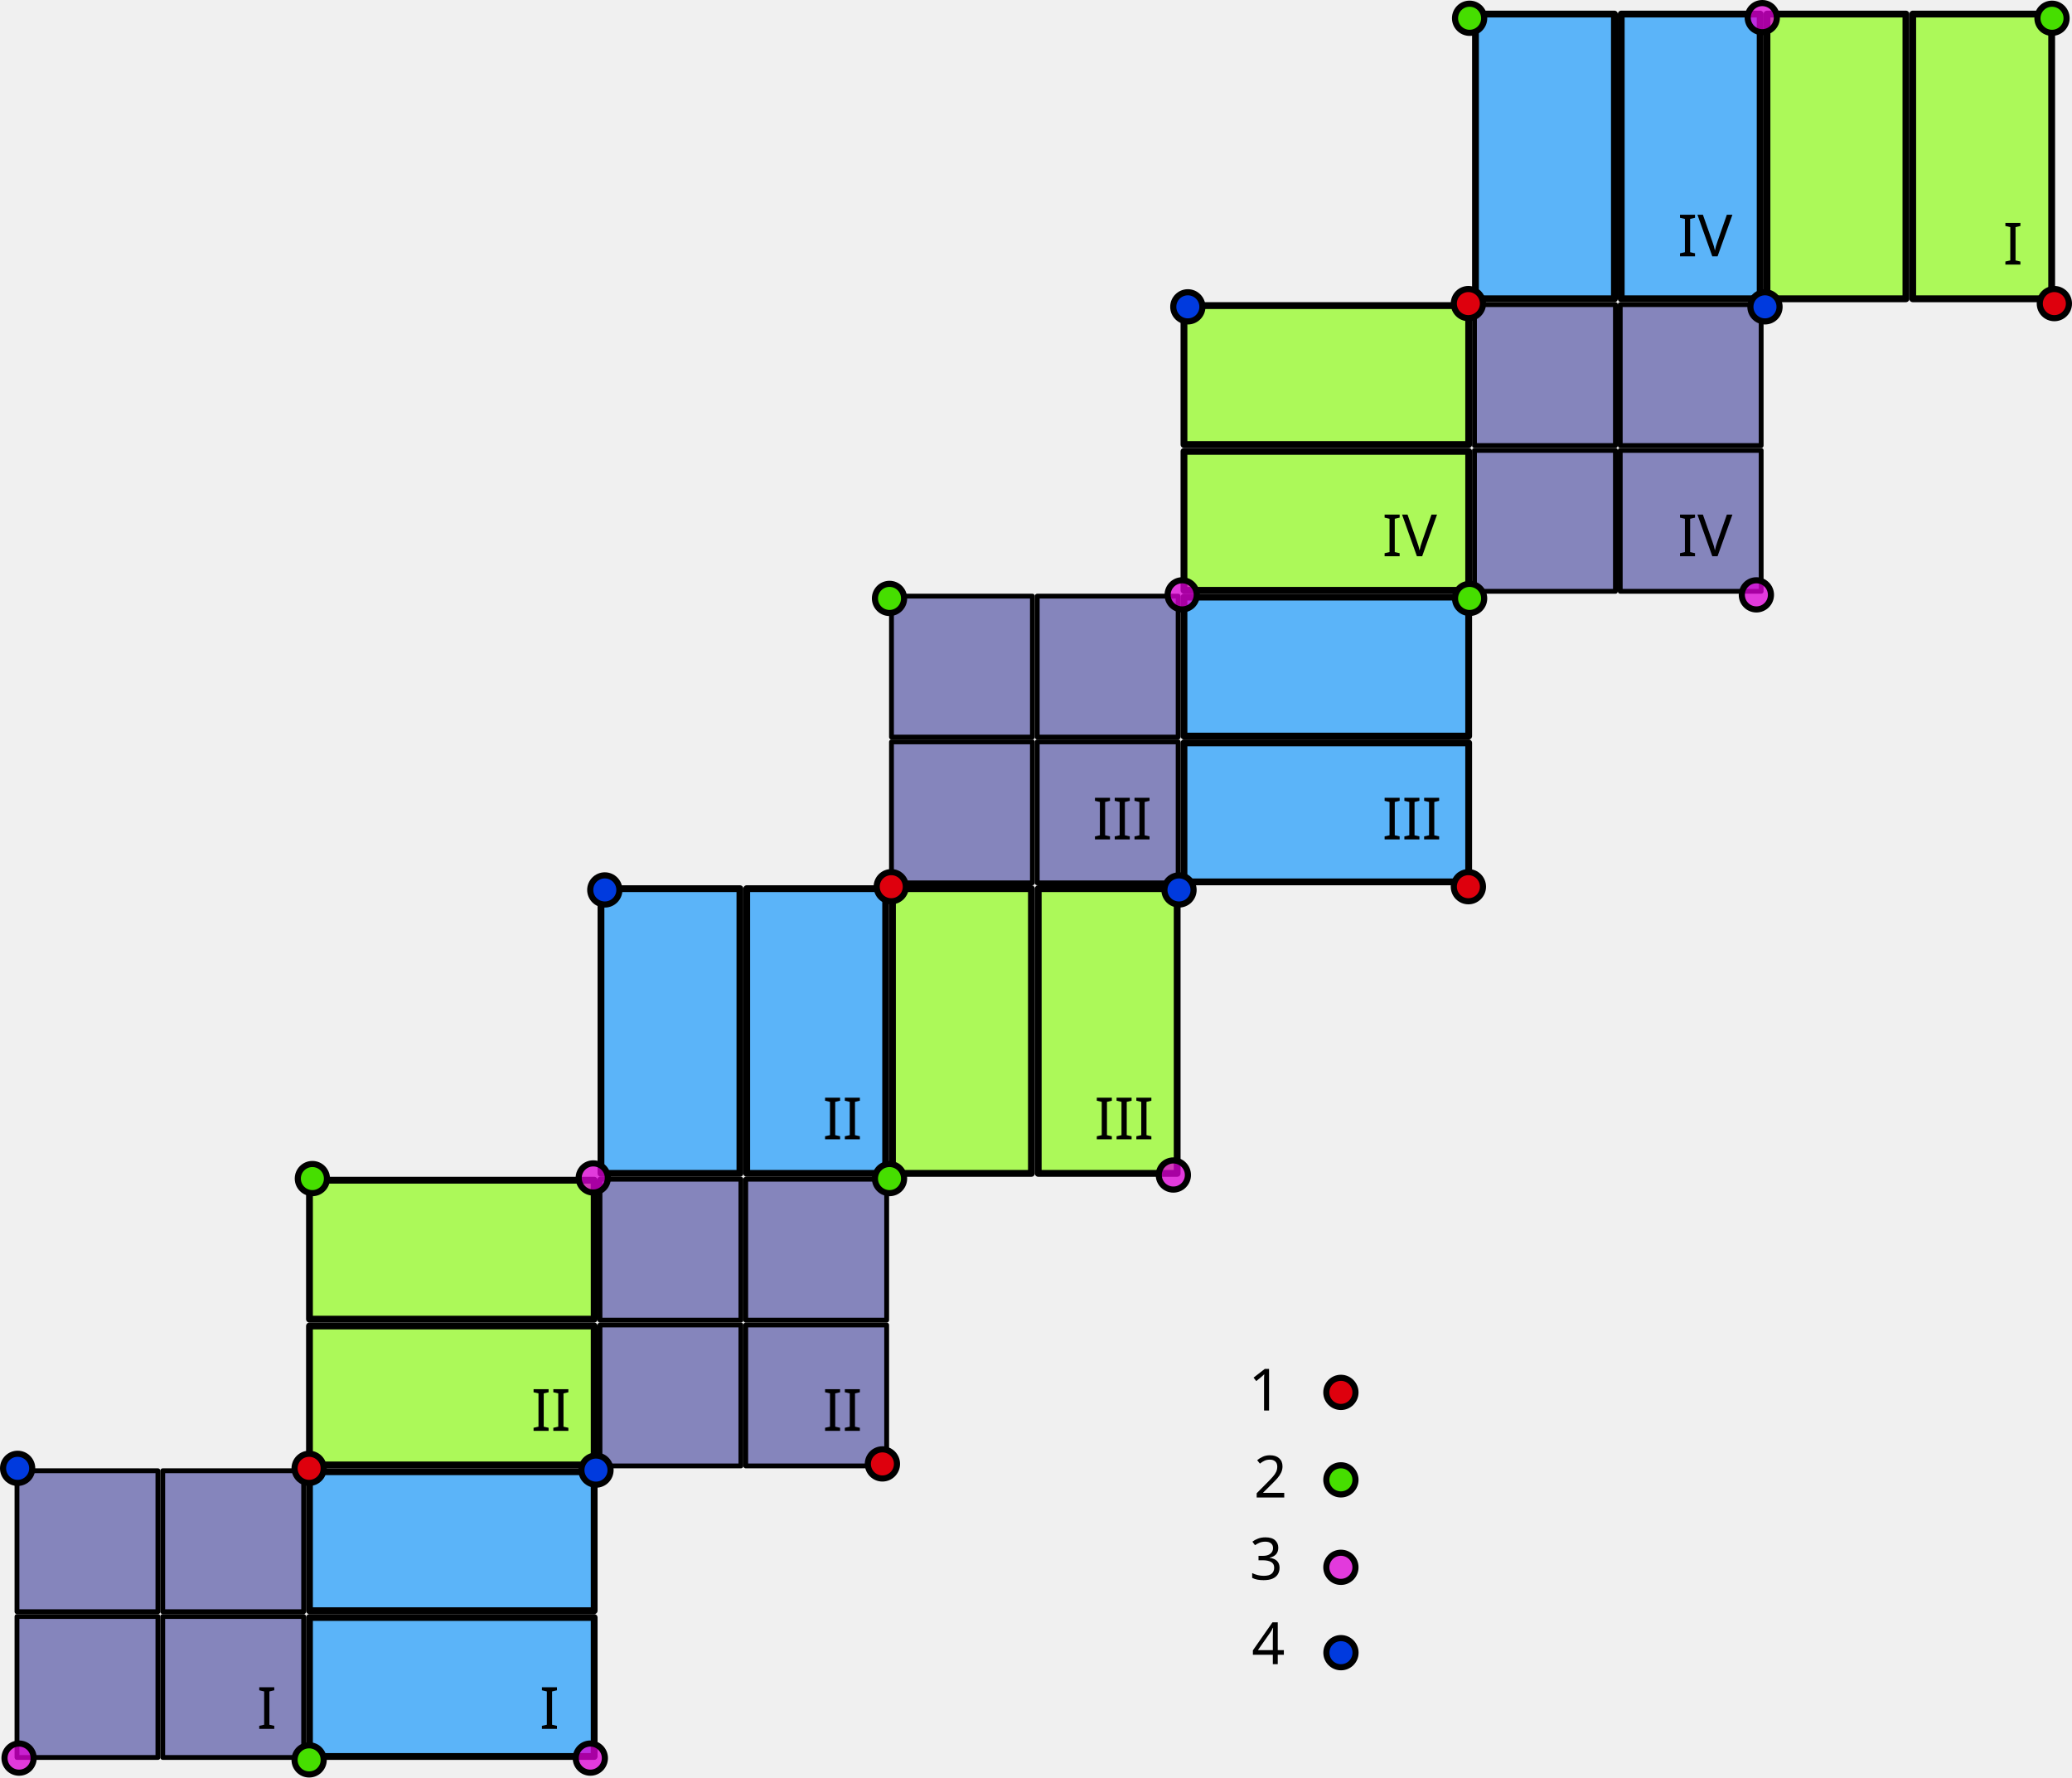
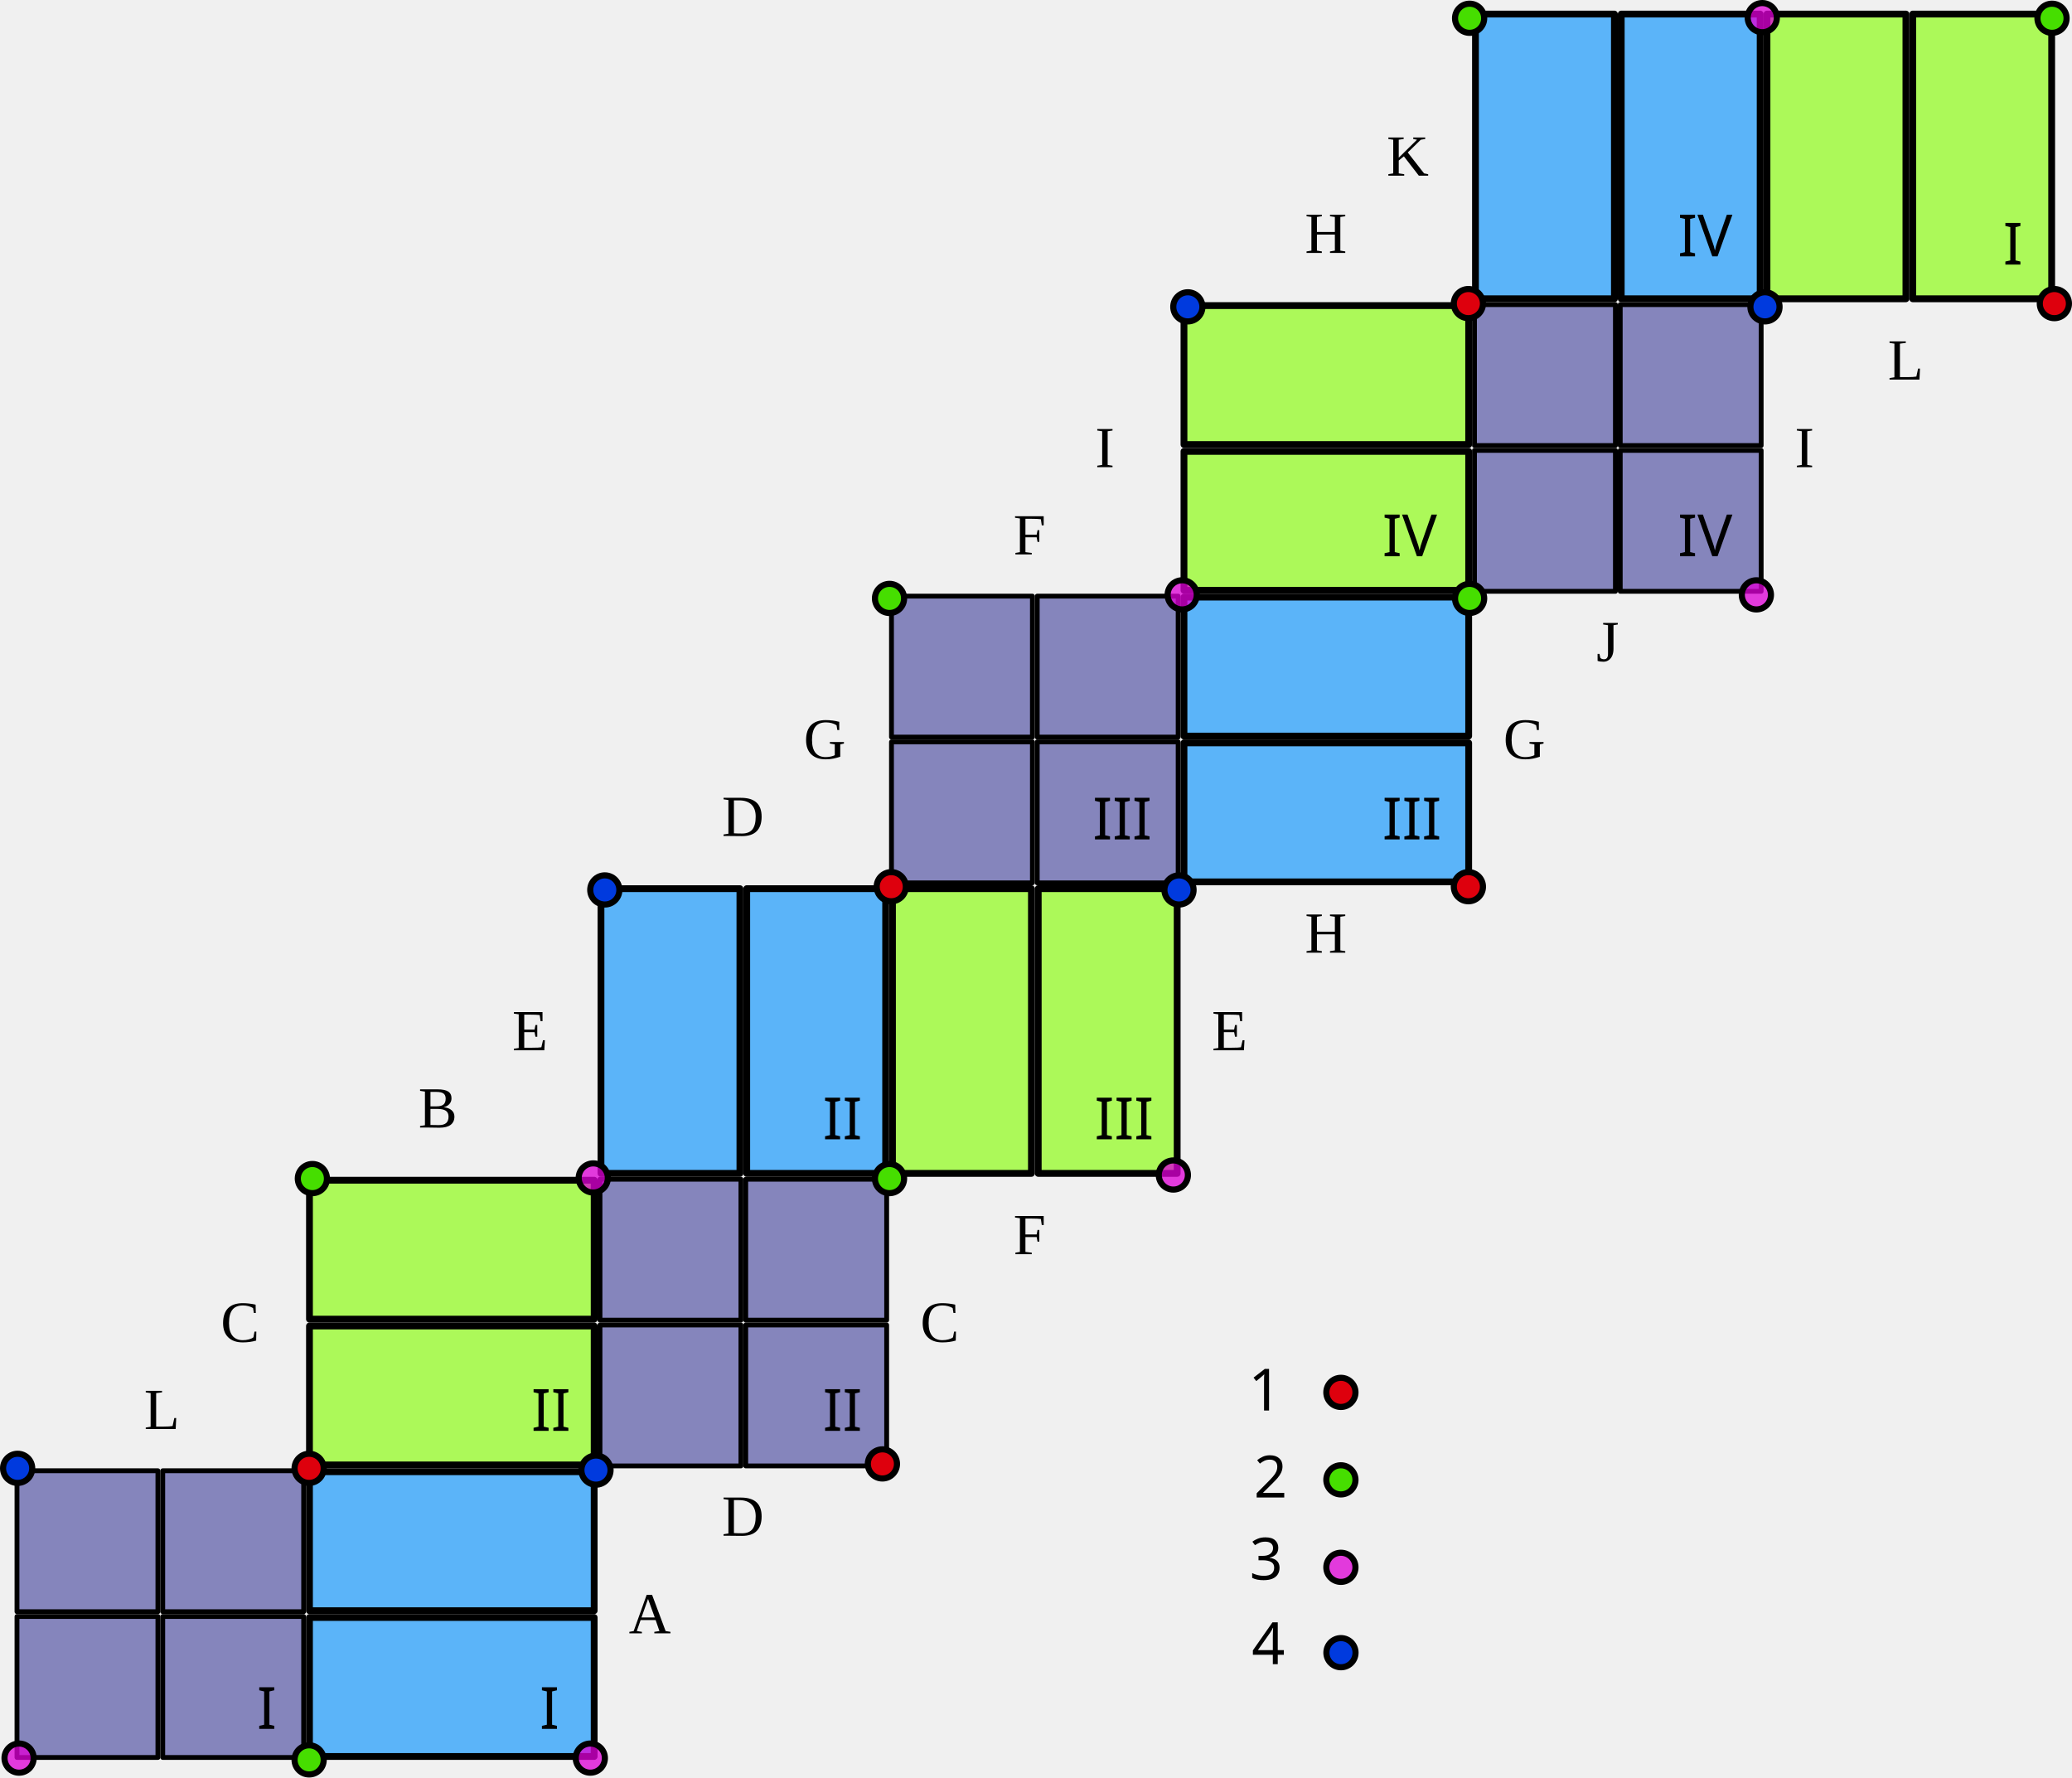
<svg xmlns="http://www.w3.org/2000/svg" width="710.807" height="609.705" id="svg8580" version="1.1">
  <defs id="defs8582">
    <marker orient="auto" refY="0" refX="0" id="EmptyTriangleOutM" style="overflow:visible">
      <path id="path5161" d="m 5.77,0 -8.65,5 0,-10 8.65,5 z" style="fill:#ffffff;fill-rule:evenodd;stroke:#000000;stroke-width:1pt" transform="matrix(0.4,0,0,0.4,-1.8,0)" />
    </marker>
    <marker orient="auto" refY="0" refX="0" id="SquareM" style="overflow:visible">
      <path id="path5071" d="M -5,-5 -5,5 5,5 5,-5 -5,-5 z" style="fill-rule:evenodd;stroke:#000000;stroke-width:1pt" transform="scale(0.4,0.4)" />
    </marker>
    <marker orient="auto" refY="0" refX="0" id="TriangleOutM" style="overflow:visible">
      <path id="path5143" d="m 5.77,0 -8.65,5 0,-10 8.65,5 z" style="fill-rule:evenodd;stroke:#000000;stroke-width:1pt" transform="scale(0.4,0.4)" />
    </marker>
    <marker orient="auto" refY="0" refX="0" id="TriangleInL" style="overflow:visible">
      <path id="path5131" d="m 5.77,0 -8.65,5 0,-10 8.65,5 z" style="fill-rule:evenodd;stroke:#000000;stroke-width:1pt" transform="scale(-0.8,-0.8)" />
    </marker>
    <marker orient="auto" refY="0" refX="0" id="DotM" style="overflow:visible">
      <path id="path5062" d="m -2.5,-1 c 0,2.76 -2.24,5 -5,5 -2.76,0 -5,-2.24 -5,-5 0,-2.76 2.24,-5 5,-5 2.76,0 5,2.24 5,5 z" style="fill-rule:evenodd;stroke:#000000;stroke-width:1pt" transform="matrix(0.4,0,0,0.4,2.96,0.4)" />
    </marker>
    <marker orient="auto" refY="0" refX="0" id="Arrow1Mend" style="overflow:visible">
      <path id="path3969" d="M 0,0 5,-5 -12.5,0 5,5 0,0 z" style="fill-rule:evenodd;stroke:#000000;stroke-width:1pt" transform="matrix(-0.4,0,0,-0.4,-4,0)" />
    </marker>
    <marker orient="auto" refY="0" refX="0" id="Arrow1Send" style="overflow:visible">
      <path id="path3975" d="M 0,0 5,-5 -12.5,0 5,5 0,0 z" style="fill-rule:evenodd;stroke:#000000;stroke-width:1pt" transform="matrix(-0.2,0,0,-0.2,-1.2,0)" />
    </marker>
    <marker orient="auto" refY="0" refX="0" id="Arrow1Lend" style="overflow:visible">
      <path id="path6549" d="M 0,0 5,-5 -12.5,0 5,5 0,0 z" style="fill-rule:evenodd;stroke:#000000;stroke-width:1pt" transform="matrix(-0.8,0,0,-0.8,-10,0)" />
    </marker>
    <marker orient="auto" refY="0" refX="0" id="marker8451" style="overflow:visible">
      <path id="path8453" d="M 0,0 5,-5 -12.5,0 5,5 0,0 z" style="fill-rule:evenodd;stroke:#000000;stroke-width:1pt" transform="matrix(-0.8,0,0,-0.8,-10,0)" />
    </marker>
    <marker orient="auto" refY="0" refX="0" id="marker8455" style="overflow:visible">
      <path id="path8457" d="M 0,0 5,-5 -12.5,0 5,5 0,0 z" style="fill-rule:evenodd;stroke:#000000;stroke-width:1pt" transform="matrix(-0.8,0,0,-0.8,-10,0)" />
    </marker>
    <marker orient="auto" refY="0" refX="0" id="marker8459" style="overflow:visible">
      <path id="path8461" d="M 0,0 5,-5 -12.5,0 5,5 0,0 z" style="fill-rule:evenodd;stroke:#000000;stroke-width:1pt" transform="matrix(-0.8,0,0,-0.8,-10,0)" />
    </marker>
  </defs>
  <g id="layer1" transform="translate(-51.03216,-346.2469)">
    <rect style="fill:#3b3b99;fill-opacity:0.592;stroke:#000000;stroke-width:1.654;stroke-linecap:square;stroke-linejoin:round;stroke-miterlimit:4;stroke-opacity:1;stroke-dasharray:none;stroke-dashoffset:0" id="rect3334" width="48.346" height="48.346" x="56.859" y="850.728" />
    <rect y="900.728" x="56.859" height="48.346" width="48.346" id="rect4170" style="fill:#3b3b99;fill-opacity:0.592;stroke:#000000;stroke-width:1.654;stroke-linecap:square;stroke-linejoin:round;stroke-miterlimit:4;stroke-opacity:1;stroke-dasharray:none;stroke-dashoffset:0" />
    <rect style="fill:#3b3b99;fill-opacity:0.592;stroke:#000000;stroke-width:1.654;stroke-linecap:square;stroke-linejoin:round;stroke-miterlimit:4;stroke-opacity:1;stroke-dasharray:none;stroke-dashoffset:0" id="rect4172" width="48.346" height="48.346" x="106.859" y="900.728" />
    <rect y="850.728" x="106.859" height="48.346" width="48.346" id="rect4174" style="fill:#3b3b99;fill-opacity:0.592;stroke:#000000;stroke-width:1.654;stroke-linecap:square;stroke-linejoin:round;stroke-miterlimit:4;stroke-opacity:1;stroke-dasharray:none;stroke-dashoffset:0" />
    <g id="g4180" transform="translate(-215,740)">
      <rect y="161.069" x="372.199" height="47.666" width="97.666" id="rect4176" style="fill:#0090ff;fill-opacity:0.62;stroke:#000000;stroke-width:2.334;stroke-linecap:square;stroke-linejoin:round;stroke-miterlimit:4;stroke-opacity:1;stroke-dasharray:none;stroke-dashoffset:0" />
    </g>
    <g id="g4183" transform="translate(-215,690)">
      <rect style="fill:#0090ff;fill-opacity:0.62;stroke:#000000;stroke-width:2.334;stroke-linecap:square;stroke-linejoin:round;stroke-miterlimit:4;stroke-opacity:1;stroke-dasharray:none;stroke-dashoffset:0" id="rect4185" width="97.666" height="47.666" x="372.199" y="161.069" />
    </g>
    <g transform="translate(-215,640)" id="g4187" style="fill:#85ff00;fill-opacity:0.627">
      <rect y="161.069" x="372.199" height="47.666" width="97.666" id="rect4189" style="fill:#85ff00;fill-opacity:0.627;stroke:#000000;stroke-width:2.334;stroke-linecap:square;stroke-linejoin:round;stroke-miterlimit:4;stroke-opacity:1;stroke-dasharray:none;stroke-dashoffset:0" />
    </g>
    <g id="g4191" transform="translate(-215,590)" style="fill:#85ff00;fill-opacity:0.627">
      <rect style="fill:#85ff00;fill-opacity:0.627;stroke:#000000;stroke-width:2.334;stroke-linecap:square;stroke-linejoin:round;stroke-miterlimit:4;stroke-opacity:1;stroke-dasharray:none;stroke-dashoffset:0" id="rect4193" width="97.666" height="47.666" x="372.199" y="161.069" />
    </g>
    <rect y="750.728" x="256.859" height="48.346" width="48.346" id="rect4195" style="fill:#3b3b99;fill-opacity:0.592;stroke:#000000;stroke-width:1.654;stroke-linecap:square;stroke-linejoin:round;stroke-miterlimit:4;stroke-opacity:1;stroke-dasharray:none;stroke-dashoffset:0" />
    <rect style="fill:#3b3b99;fill-opacity:0.592;stroke:#000000;stroke-width:1.654;stroke-linecap:square;stroke-linejoin:round;stroke-miterlimit:4;stroke-opacity:1;stroke-dasharray:none;stroke-dashoffset:0" id="rect4197" width="48.346" height="48.346" x="256.859" y="800.728" />
    <rect y="800.728" x="306.859" height="48.346" width="48.346" id="rect4199" style="fill:#3b3b99;fill-opacity:0.592;stroke:#000000;stroke-width:1.654;stroke-linecap:square;stroke-linejoin:round;stroke-miterlimit:4;stroke-opacity:1;stroke-dasharray:none;stroke-dashoffset:0" />
    <rect style="fill:#3b3b99;fill-opacity:0.592;stroke:#000000;stroke-width:1.654;stroke-linecap:square;stroke-linejoin:round;stroke-miterlimit:4;stroke-opacity:1;stroke-dasharray:none;stroke-dashoffset:0" id="rect4201" width="48.346" height="48.346" x="306.859" y="750.728" />
    <g id="g4203" transform="matrix(0,1,-1,0,515.9337,278.8694)">
      <rect style="fill:#0090ff;fill-opacity:0.62;stroke:#000000;stroke-width:2.334;stroke-linecap:square;stroke-linejoin:round;stroke-miterlimit:4;stroke-opacity:1;stroke-dasharray:none;stroke-dashoffset:0" id="rect4205" width="97.666" height="47.666" x="372.199" y="161.069" />
    </g>
    <g transform="matrix(0,1,-1,0,465.9337,278.8694)" id="g4207">
      <rect y="161.069" x="372.199" height="47.666" width="97.666" id="rect4209" style="fill:#0090ff;fill-opacity:0.62;stroke:#000000;stroke-width:2.334;stroke-linecap:square;stroke-linejoin:round;stroke-miterlimit:4;stroke-opacity:1;stroke-dasharray:none;stroke-dashoffset:0" />
    </g>
    <g style="fill:#85ff00;fill-opacity:0.627" id="g4211" transform="matrix(0,-1,1,0,246.1306,1120.934)">
      <rect style="fill:#85ff00;fill-opacity:0.627;stroke:#000000;stroke-width:2.334;stroke-linecap:square;stroke-linejoin:round;stroke-miterlimit:4;stroke-opacity:1;stroke-dasharray:none;stroke-dashoffset:0" id="rect4213" width="97.666" height="47.666" x="372.199" y="161.069" />
    </g>
    <g style="fill:#85ff00;fill-opacity:0.627" transform="matrix(0,-1,1,0,196.1306,1120.934)" id="g4215">
      <rect y="161.069" x="372.199" height="47.666" width="97.666" id="rect4217" style="fill:#85ff00;fill-opacity:0.627;stroke:#000000;stroke-width:2.334;stroke-linecap:square;stroke-linejoin:round;stroke-miterlimit:4;stroke-opacity:1;stroke-dasharray:none;stroke-dashoffset:0" />
    </g>
    <rect style="fill:#3b3b99;fill-opacity:0.592;stroke:#000000;stroke-width:1.654;stroke-linecap:square;stroke-linejoin:round;stroke-miterlimit:4;stroke-opacity:1;stroke-dasharray:none;stroke-dashoffset:0" id="rect4229" width="48.346" height="48.346" x="356.859" y="550.728" />
    <rect y="600.728" x="356.859" height="48.346" width="48.346" id="rect4231" style="fill:#3b3b99;fill-opacity:0.592;stroke:#000000;stroke-width:1.654;stroke-linecap:square;stroke-linejoin:round;stroke-miterlimit:4;stroke-opacity:1;stroke-dasharray:none;stroke-dashoffset:0" />
    <rect style="fill:#3b3b99;fill-opacity:0.592;stroke:#000000;stroke-width:1.654;stroke-linecap:square;stroke-linejoin:round;stroke-miterlimit:4;stroke-opacity:1;stroke-dasharray:none;stroke-dashoffset:0" id="rect4233" width="48.346" height="48.346" x="406.859" y="600.728" />
    <rect y="550.728" x="406.859" height="48.346" width="48.346" id="rect4235" style="fill:#3b3b99;fill-opacity:0.592;stroke:#000000;stroke-width:1.654;stroke-linecap:square;stroke-linejoin:round;stroke-miterlimit:4;stroke-opacity:1;stroke-dasharray:none;stroke-dashoffset:0" />
    <g id="g4237" transform="translate(85.00001,440)">
      <rect style="fill:#0090ff;fill-opacity:0.62;stroke:#000000;stroke-width:2.334;stroke-linecap:square;stroke-linejoin:round;stroke-miterlimit:4;stroke-opacity:1;stroke-dasharray:none;stroke-dashoffset:0" id="rect4239" width="97.666" height="47.666" x="372.199" y="161.069" />
    </g>
    <g transform="translate(85.00002,390)" id="g4241">
      <rect y="161.069" x="372.199" height="47.666" width="97.666" id="rect4243" style="fill:#0090ff;fill-opacity:0.62;stroke:#000000;stroke-width:2.334;stroke-linecap:square;stroke-linejoin:round;stroke-miterlimit:4;stroke-opacity:1;stroke-dasharray:none;stroke-dashoffset:0" />
    </g>
    <g style="fill:#85ff00;fill-opacity:0.627" id="g4245" transform="translate(85.00001,340)">
      <rect style="fill:#85ff00;fill-opacity:0.627;stroke:#000000;stroke-width:2.334;stroke-linecap:square;stroke-linejoin:round;stroke-miterlimit:4;stroke-opacity:1;stroke-dasharray:none;stroke-dashoffset:0" id="rect4247" width="97.666" height="47.666" x="372.199" y="161.069" />
    </g>
    <g style="fill:#85ff00;fill-opacity:0.627" transform="translate(84.99999,290)" id="g4249">
      <rect y="161.069" x="372.199" height="47.666" width="97.666" id="rect4251" style="fill:#85ff00;fill-opacity:0.627;stroke:#000000;stroke-width:2.334;stroke-linecap:square;stroke-linejoin:round;stroke-miterlimit:4;stroke-opacity:1;stroke-dasharray:none;stroke-dashoffset:0" />
    </g>
    <rect y="450.728" x="556.859" height="48.346" width="48.346" id="rect4253" style="fill:#3b3b99;fill-opacity:0.592;stroke:#000000;stroke-width:1.654;stroke-linecap:square;stroke-linejoin:round;stroke-miterlimit:4;stroke-opacity:1;stroke-dasharray:none;stroke-dashoffset:0" />
    <rect style="fill:#3b3b99;fill-opacity:0.592;stroke:#000000;stroke-width:1.654;stroke-linecap:square;stroke-linejoin:round;stroke-miterlimit:4;stroke-opacity:1;stroke-dasharray:none;stroke-dashoffset:0" id="rect4255" width="48.346" height="48.346" x="556.859" y="500.728" />
    <rect y="500.728" x="606.859" height="48.346" width="48.346" id="rect4257" style="fill:#3b3b99;fill-opacity:0.592;stroke:#000000;stroke-width:1.654;stroke-linecap:square;stroke-linejoin:round;stroke-miterlimit:4;stroke-opacity:1;stroke-dasharray:none;stroke-dashoffset:0" />
    <rect style="fill:#3b3b99;fill-opacity:0.592;stroke:#000000;stroke-width:1.654;stroke-linecap:square;stroke-linejoin:round;stroke-miterlimit:4;stroke-opacity:1;stroke-dasharray:none;stroke-dashoffset:0" id="rect4259" width="48.346" height="48.346" x="606.859" y="450.728" />
    <g transform="matrix(0,1,-1,0,815.9337,-21.1306)" id="g4261">
      <rect y="161.069" x="372.199" height="47.666" width="97.666" id="rect4263" style="fill:#0090ff;fill-opacity:0.62;stroke:#000000;stroke-width:2.334;stroke-linecap:square;stroke-linejoin:round;stroke-miterlimit:4;stroke-opacity:1;stroke-dasharray:none;stroke-dashoffset:0" />
    </g>
    <g id="g4265" transform="matrix(0,1,-1,0,765.9338,-21.13062)">
      <rect style="fill:#0090ff;fill-opacity:0.62;stroke:#000000;stroke-width:2.334;stroke-linecap:square;stroke-linejoin:round;stroke-miterlimit:4;stroke-opacity:1;stroke-dasharray:none;stroke-dashoffset:0" id="rect4267" width="97.666" height="47.666" x="372.199" y="161.069" />
    </g>
    <g transform="matrix(0,-1,1,0,546.1306,820.9337)" id="g4269" style="fill:#85ff00;fill-opacity:0.627">
      <rect y="161.069" x="372.199" height="47.666" width="97.666" id="rect4271" style="fill:#85ff00;fill-opacity:0.627;stroke:#000000;stroke-width:2.334;stroke-linecap:square;stroke-linejoin:round;stroke-miterlimit:4;stroke-opacity:1;stroke-dasharray:none;stroke-dashoffset:0" />
    </g>
    <g id="g4273" transform="matrix(0,-1,1,0,496.1306,820.9337)" style="fill:#85ff00;fill-opacity:0.627">
      <rect style="fill:#85ff00;fill-opacity:0.627;stroke:#000000;stroke-width:2.334;stroke-linecap:square;stroke-linejoin:round;stroke-miterlimit:4;stroke-opacity:1;stroke-dasharray:none;stroke-dashoffset:0" id="rect4275" width="97.666" height="47.666" x="372.199" y="161.069" />
    </g>
    <text xml:space="preserve" style="font-size:20px;font-style:normal;font-weight:normal;line-height:125%;letter-spacing:0px;word-spacing:0px;fill:#000000;fill-opacity:1;stroke:none;font-family:Sans" x="139.168" y="939.272" id="text4582">
      <tspan id="tspan4584" x="139.168" y="939.272">I</tspan>
    </text>
    <text xml:space="preserve" style="font-size:20px;font-style:normal;font-weight:normal;line-height:125%;letter-spacing:0px;word-spacing:0px;fill:#000000;fill-opacity:1;stroke:none;font-family:Sans" x="333.278" y="737.04" id="text4586">
      <tspan id="tspan4588" x="333.278" y="737.04">II</tspan>
    </text>
    <text id="text4598" y="939.272" x="236.143" style="font-size:20px;font-style:normal;font-weight:normal;line-height:125%;letter-spacing:0px;word-spacing:0px;fill:#000000;fill-opacity:1;stroke:none;font-family:Sans" xml:space="preserve">
      <tspan y="939.272" x="236.143" id="tspan4600">I</tspan>
    </text>
    <text xml:space="preserve" style="font-size:20px;font-style:normal;font-weight:normal;line-height:125%;letter-spacing:0px;word-spacing:0px;fill:#000000;fill-opacity:1;stroke:none;font-family:Sans" x="738.188" y="436.996" id="text4602">
      <tspan id="tspan4604" x="738.188" y="436.996">I</tspan>
    </text>
    <text id="text4606" y="837.04" x="233.278" style="font-size:20px;font-style:normal;font-weight:normal;line-height:125%;letter-spacing:0px;word-spacing:0px;fill:#000000;fill-opacity:1;stroke:none;font-family:Sans" xml:space="preserve">
      <tspan y="837.04" x="233.278" id="tspan4608">II</tspan>
    </text>
    <text xml:space="preserve" style="font-size:20px;font-style:normal;font-weight:normal;line-height:125%;letter-spacing:0px;word-spacing:0px;fill:#000000;fill-opacity:1;stroke:none;font-family:Sans" x="333.278" y="837.04" id="text4610">
      <tspan id="tspan4612" x="333.278" y="837.04">II</tspan>
    </text>
    <text id="text4614" y="737.04" x="426.501" style="font-size:20px;font-style:normal;font-weight:normal;line-height:125%;letter-spacing:0px;word-spacing:0px;fill:#000000;fill-opacity:1;stroke:none;font-family:Sans" xml:space="preserve">
      <tspan y="737.04" x="426.501" id="tspan4616">III</tspan>
    </text>
    <text xml:space="preserve" style="font-size:20px;font-style:normal;font-weight:normal;line-height:125%;letter-spacing:0px;word-spacing:0px;fill:#000000;fill-opacity:1;stroke:none;font-family:Sans" x="425.866" y="634.179" id="text4618">
      <tspan id="tspan4620" x="425.866" y="634.179">III</tspan>
    </text>
    <text id="text4622" y="634.179" x="525.231" style="font-size:20px;font-style:normal;font-weight:normal;line-height:125%;letter-spacing:0px;word-spacing:0px;fill:#000000;fill-opacity:1;stroke:none;font-family:Sans" xml:space="preserve">
      <tspan y="634.179" x="525.231" id="tspan4624">III</tspan>
    </text>
    <text id="text4626" y="537.04" x="525.231" style="font-size:20px;font-style:normal;font-weight:normal;line-height:125%;letter-spacing:0px;word-spacing:0px;fill:#000000;fill-opacity:1;stroke:none;font-family:Sans" xml:space="preserve">
      <tspan y="537.04" x="525.231" id="tspan4628">IV</tspan>
    </text>
    <text xml:space="preserve" style="font-size:20px;font-style:normal;font-weight:normal;line-height:125%;letter-spacing:0px;word-spacing:0px;fill:#000000;fill-opacity:1;stroke:none;font-family:Sans" x="626.564" y="537.04" id="text4630">
      <tspan id="tspan4632" x="626.564" y="537.04">IV</tspan>
    </text>
    <text id="text4634" y="434.179" x="626.564" style="font-size:20px;font-style:normal;font-weight:normal;line-height:125%;letter-spacing:0px;word-spacing:0px;fill:#000000;fill-opacity:1;stroke:none;font-family:Sans" xml:space="preserve">
      <tspan y="434.179" x="626.564" id="tspan4636">IV</tspan>
    </text>
    <text xml:space="preserve" style="font-size:20px;font-style:normal;font-weight:normal;line-height:125%;letter-spacing:0px;word-spacing:0px;fill:#000000;fill-opacity:1;stroke:none;font-family:Sans" x="1438.457" y="-56.915" id="text4752" transform="translate(121.8329,302.6539)">
      <tspan id="tspan4754" x="1438.457" y="-56.915" />
    </text>
    <path style="fill:#46de00;fill-opacity:1;stroke:#000000;stroke-width:2.101;stroke-linecap:square;stroke-linejoin:round;stroke-miterlimit:4;stroke-opacity:1;stroke-dasharray:none;stroke-dashoffset:0" id="path6156" d="m -20.801,52.248 c 0,2.761 -2.239,5 -5,5 -2.761,0 -5,-2.239 -5,-5 0,-2.761 2.239,-5 5,-5 2.761,0 5,2.239 5,5 z" transform="matrix(-0.9999999,0,0,-0.9999999,485.2314,906.0987)" />
    <text xml:space="preserve" style="font-size:20px;font-style:normal;font-weight:normal;line-height:125%;letter-spacing:0px;word-spacing:0px;fill:#000000;fill-opacity:1;stroke:none;font-family:Sans" x="479.294" y="830.071" id="text6160">
      <tspan id="tspan6162" x="479.294" y="830.071">1</tspan>
    </text>
    <text xml:space="preserve" style="font-size:20px;font-style:normal;font-weight:normal;line-height:125%;letter-spacing:0px;word-spacing:0px;fill:#000000;fill-opacity:1;stroke:none;font-family:Sans" x="481.188" y="859.902" id="text6164">
      <tspan id="tspan6166" x="481.188" y="859.902">2</tspan>
    </text>
    <text xml:space="preserve" style="font-size:20px;font-style:normal;font-weight:normal;line-height:125%;letter-spacing:0px;word-spacing:0px;fill:#000000;fill-opacity:1;stroke:none;font-family:Sans" x="479.69" y="888.055" id="text6168">
      <tspan id="tspan6170" x="479.69" y="888.055">3</tspan>
    </text>
    <text xml:space="preserve" style="font-size:20px;font-style:normal;font-weight:normal;line-height:125%;letter-spacing:0px;word-spacing:0px;fill:#000000;fill-opacity:1;stroke:none;font-family:Sans" x="480.417" y="917.079" id="text6172">
      <tspan id="tspan6174" x="480.417" y="917.079">4</tspan>
    </text>
    <path style="fill:#de000d;fill-opacity:1;stroke:#000000;stroke-width:2.101;stroke-linecap:square;stroke-linejoin:round;stroke-miterlimit:4;stroke-opacity:1;stroke-dasharray:none;stroke-dashoffset:0" id="path6370" d="m -20.801,52.248 c 0,2.761 -2.239,5 -5,5 -2.761,0 -5,-2.239 -5,-5 0,-2.761 2.239,-5 5,-5 2.761,0 5,2.239 5,5 z" transform="matrix(-0.9999999,0,0,-0.9999999,131.2819,902.1492)" />
    <path style="fill:#de000d;fill-opacity:1;stroke:#000000;stroke-width:2.101;stroke-linecap:square;stroke-linejoin:round;stroke-miterlimit:4;stroke-opacity:1;stroke-dasharray:none;stroke-dashoffset:0" id="path6372" d="m -20.801,52.248 c 0,2.761 -2.239,5 -5,5 -2.761,0 -5,-2.239 -5,-5 0,-2.761 2.239,-5 5,-5 2.761,0 5,2.239 5,5 z" transform="matrix(-0.9999999,0,0,-0.9999999,327.9468,900.6314)" />
    <path style="fill:#de000d;fill-opacity:1;stroke:#000000;stroke-width:2.101;stroke-linecap:square;stroke-linejoin:round;stroke-miterlimit:4;stroke-opacity:1;stroke-dasharray:none;stroke-dashoffset:0" id="path6374" d="m -20.801,52.248 c 0,2.761 -2.239,5 -5,5 -2.761,0 -5,-2.239 -5,-5 0,-2.761 2.239,-5 5,-5 2.761,0 5,2.239 5,5 z" transform="matrix(-0.9999999,0,0,-0.9999999,330.9773,702.6415)" />
    <path transform="matrix(-0.9999999,0,0,-0.9999999,528.9672,702.6415)" d="m -20.801,52.248 c 0,2.761 -2.239,5 -5,5 -2.761,0 -5,-2.239 -5,-5 0,-2.761 2.239,-5 5,-5 2.761,0 5,2.239 5,5 z" id="path6376" style="fill:#de000d;fill-opacity:1;stroke:#000000;stroke-width:2.101;stroke-linecap:square;stroke-linejoin:round;stroke-miterlimit:4;stroke-opacity:1;stroke-dasharray:none;stroke-dashoffset:0" />
    <path style="fill:#de000d;fill-opacity:1;stroke:#000000;stroke-width:2.101;stroke-linecap:square;stroke-linejoin:round;stroke-miterlimit:4;stroke-opacity:1;stroke-dasharray:none;stroke-dashoffset:0" id="path6378" d="m -20.801,52.248 c 0,2.761 -2.239,5 -5,5 -2.761,0 -5,-2.239 -5,-5 0,-2.761 2.239,-5 5,-5 2.761,0 5,2.239 5,5 z" transform="matrix(-0.9999999,0,0,-0.9999999,528.9672,502.6313)" />
    <path transform="matrix(-0.9999999,0,0,-0.9999999,729.9876,502.6313)" d="m -20.801,52.248 c 0,2.761 -2.239,5 -5,5 -2.761,0 -5,-2.239 -5,-5 0,-2.761 2.239,-5 5,-5 2.761,0 5,2.239 5,5 z" id="path6380" style="fill:#de000d;fill-opacity:1;stroke:#000000;stroke-width:2.101;stroke-linecap:square;stroke-linejoin:round;stroke-miterlimit:4;stroke-opacity:1;stroke-dasharray:none;stroke-dashoffset:0" />
    <path transform="matrix(-0.9999999,0,0,-0.9999999,227.7438,1001.545)" d="m -20.801,52.248 c 0,2.761 -2.239,5 -5,5 -2.761,0 -5,-2.239 -5,-5 0,-2.761 2.239,-5 5,-5 2.761,0 5,2.239 5,5 z" id="path6384" style="fill:#de00d6;fill-opacity:0.757;stroke:#000000;stroke-width:2.101;stroke-linecap:square;stroke-linejoin:round;stroke-miterlimit:4;stroke-opacity:1;stroke-dasharray:none;stroke-dashoffset:0" />
    <path style="fill:#de00d6;fill-opacity:0.757;stroke:#000000;stroke-width:2.101;stroke-linecap:square;stroke-linejoin:round;stroke-miterlimit:4;stroke-opacity:1;stroke-dasharray:none;stroke-dashoffset:0" id="path6386" d="m -20.801,52.248 c 0,2.761 -2.239,5 -5,5 -2.761,0 -5,-2.239 -5,-5 0,-2.761 2.239,-5 5,-5 2.761,0 5,2.239 5,5 z" transform="matrix(-0.9999999,0,0,-0.9999999,228.754,802.5452)" />
    <path transform="matrix(-0.9999999,0,0,-0.9999999,427.754,801.535)" d="m -20.801,52.248 c 0,2.761 -2.239,5 -5,5 -2.761,0 -5,-2.239 -5,-5 0,-2.761 2.239,-5 5,-5 2.761,0 5,2.239 5,5 z" id="path6388" style="fill:#de00d6;fill-opacity:0.757;stroke:#000000;stroke-width:2.101;stroke-linecap:square;stroke-linejoin:round;stroke-miterlimit:4;stroke-opacity:1;stroke-dasharray:none;stroke-dashoffset:0" />
    <path style="fill:#de00d6;fill-opacity:0.757;stroke:#000000;stroke-width:2.101;stroke-linecap:square;stroke-linejoin:round;stroke-miterlimit:4;stroke-opacity:1;stroke-dasharray:none;stroke-dashoffset:0" id="path6390" d="m -20.801,52.248 c 0,2.761 -2.239,5 -5,5 -2.761,0 -5,-2.239 -5,-5 0,-2.761 2.239,-5 5,-5 2.761,0 5,2.239 5,5 z" transform="matrix(-0.9999999,0,0,-0.9999999,430.7845,602.5349)" />
    <path transform="matrix(-0.9999999,0,0,-0.9999999,627.7642,602.5349)" d="m -20.801,52.248 c 0,2.761 -2.239,5 -5,5 -2.761,0 -5,-2.239 -5,-5 0,-2.761 2.239,-5 5,-5 2.761,0 5,2.239 5,5 z" id="path6392" style="fill:#de00d6;fill-opacity:0.757;stroke:#000000;stroke-width:2.101;stroke-linecap:square;stroke-linejoin:round;stroke-miterlimit:4;stroke-opacity:1;stroke-dasharray:none;stroke-dashoffset:0" />
    <path style="fill:#de00d6;fill-opacity:0.757;stroke:#000000;stroke-width:2.101;stroke-linecap:square;stroke-linejoin:round;stroke-miterlimit:4;stroke-opacity:1;stroke-dasharray:none;stroke-dashoffset:0" id="path6394" d="m -20.801,52.248 c 0,2.761 -2.239,5 -5,5 -2.761,0 -5,-2.239 -5,-5 0,-2.761 2.239,-5 5,-5 2.761,0 5,2.239 5,5 z" transform="matrix(-0.9999999,0,0,-0.9999999,629.7845,404.5451)" />
    <path style="fill:#de00d6;fill-opacity:0.757;stroke:#000000;stroke-width:2.101;stroke-linecap:square;stroke-linejoin:round;stroke-miterlimit:4;stroke-opacity:1;stroke-dasharray:none;stroke-dashoffset:0" id="path6396" d="m -20.801,52.248 c 0,2.761 -2.239,5 -5,5 -2.761,0 -5,-2.239 -5,-5 0,-2.761 2.239,-5 5,-5 2.761,0 5,2.239 5,5 z" transform="matrix(-0.9999999,0,0,-0.9999999,31.77421,1001.545)" />
    <path transform="matrix(-0.9999999,0,0,-0.9999999,229.6834,902.7533)" d="m -20.801,52.248 c 0,2.761 -2.239,5 -5,5 -2.761,0 -5,-2.239 -5,-5 0,-2.761 2.239,-5 5,-5 2.761,0 5,2.239 5,5 z" id="path6398" style="fill:#003ade;fill-opacity:1;stroke:#000000;stroke-width:2.101;stroke-linecap:square;stroke-linejoin:round;stroke-miterlimit:4;stroke-opacity:1;stroke-dasharray:none;stroke-dashoffset:0" />
    <path style="fill:#003ade;fill-opacity:1;stroke:#000000;stroke-width:2.101;stroke-linecap:square;stroke-linejoin:round;stroke-miterlimit:4;stroke-opacity:1;stroke-dasharray:none;stroke-dashoffset:0" id="path6400" d="m -20.801,52.248 c 0,2.761 -2.239,5 -5,5 -2.761,0 -5,-2.239 -5,-5 0,-2.761 2.239,-5 5,-5 2.761,0 5,2.239 5,5 z" transform="matrix(-0.9999999,0,0,-0.9999999,232.7139,703.7532)" />
    <path transform="matrix(-0.9999999,0,0,-0.9999999,429.6936,703.7532)" d="m -20.801,52.248 c 0,2.761 -2.239,5 -5,5 -2.761,0 -5,-2.239 -5,-5 0,-2.761 2.239,-5 5,-5 2.761,0 5,2.239 5,5 z" id="path6402" style="fill:#003ade;fill-opacity:1;stroke:#000000;stroke-width:2.101;stroke-linecap:square;stroke-linejoin:round;stroke-miterlimit:4;stroke-opacity:1;stroke-dasharray:none;stroke-dashoffset:0" />
    <path style="fill:#003ade;fill-opacity:1;stroke:#000000;stroke-width:2.101;stroke-linecap:square;stroke-linejoin:round;stroke-miterlimit:4;stroke-opacity:1;stroke-dasharray:none;stroke-dashoffset:0" id="path6404" d="m -20.801,52.248 c 0,2.761 -2.239,5 -5,5 -2.761,0 -5,-2.239 -5,-5 0,-2.761 2.239,-5 5,-5 2.761,0 5,2.239 5,5 z" transform="matrix(-0.9999999,0,0,-0.9999999,432.7241,503.743)" />
    <path transform="matrix(-0.9999999,0,0,-0.9999999,630.714,503.743)" d="m -20.801,52.248 c 0,2.761 -2.239,5 -5,5 -2.761,0 -5,-2.239 -5,-5 0,-2.761 2.239,-5 5,-5 2.761,0 5,2.239 5,5 z" id="path6406" style="fill:#003ade;fill-opacity:1;stroke:#000000;stroke-width:2.101;stroke-linecap:square;stroke-linejoin:round;stroke-miterlimit:4;stroke-opacity:1;stroke-dasharray:none;stroke-dashoffset:0" />
    <path transform="matrix(-0.9999999,0,0,-0.9999999,31.28188,902.1492)" d="m -20.801,52.248 c 0,2.761 -2.239,5 -5,5 -2.761,0 -5,-2.239 -5,-5 0,-2.761 2.239,-5 5,-5 2.761,0 5,2.239 5,5 z" id="path6410" style="fill:#003ade;fill-opacity:1;stroke:#000000;stroke-width:2.101;stroke-linecap:square;stroke-linejoin:round;stroke-miterlimit:4;stroke-opacity:1;stroke-dasharray:none;stroke-dashoffset:0" />
    <path transform="matrix(-0.9999999,0,0,-0.9999999,132.3936,802.7584)" d="m -20.801,52.248 c 0,2.761 -2.239,5 -5,5 -2.761,0 -5,-2.239 -5,-5 0,-2.761 2.239,-5 5,-5 2.761,0 5,2.239 5,5 z" id="path6412" style="fill:#46de00;fill-opacity:1;stroke:#000000;stroke-width:2.101;stroke-linecap:square;stroke-linejoin:round;stroke-miterlimit:4;stroke-opacity:1;stroke-dasharray:none;stroke-dashoffset:0" />
    <path style="fill:#46de00;fill-opacity:1;stroke:#000000;stroke-width:2.101;stroke-linecap:square;stroke-linejoin:round;stroke-miterlimit:4;stroke-opacity:1;stroke-dasharray:none;stroke-dashoffset:0" id="path6414" d="m -20.801,52.248 c 0,2.761 -2.239,5 -5,5 -2.761,0 -5,-2.239 -5,-5 0,-2.761 2.239,-5 5,-5 2.761,0 5,2.239 5,5 z" transform="matrix(-0.9999999,0,0,-0.9999999,330.3835,802.7584)" />
    <path transform="matrix(-0.9999999,0,0,-0.9999999,330.3835,603.7583)" d="m -20.801,52.248 c 0,2.761 -2.239,5 -5,5 -2.761,0 -5,-2.239 -5,-5 0,-2.761 2.239,-5 5,-5 2.761,0 5,2.239 5,5 z" id="path6416" style="fill:#46de00;fill-opacity:1;stroke:#000000;stroke-width:2.101;stroke-linecap:square;stroke-linejoin:round;stroke-miterlimit:4;stroke-opacity:1;stroke-dasharray:none;stroke-dashoffset:0" />
    <path style="fill:#46de00;fill-opacity:1;stroke:#000000;stroke-width:2.101;stroke-linecap:square;stroke-linejoin:round;stroke-miterlimit:4;stroke-opacity:1;stroke-dasharray:none;stroke-dashoffset:0" id="path6418" d="m -20.801,52.248 c 0,2.761 -2.239,5 -5,5 -2.761,0 -5,-2.239 -5,-5 0,-2.761 2.239,-5 5,-5 2.761,0 5,2.239 5,5 z" transform="matrix(-0.9999999,0,0,-0.9999999,529.3835,603.7583)" />
    <path transform="matrix(-0.9999999,0,0,-0.9999999,529.3835,404.7583)" d="m -20.801,52.248 c 0,2.761 -2.239,5 -5,5 -2.761,0 -5,-2.239 -5,-5 0,-2.761 2.239,-5 5,-5 2.761,0 5,2.239 5,5 z" id="path6420" style="fill:#46de00;fill-opacity:1;stroke:#000000;stroke-width:2.101;stroke-linecap:square;stroke-linejoin:round;stroke-miterlimit:4;stroke-opacity:1;stroke-dasharray:none;stroke-dashoffset:0" />
    <path style="fill:#46de00;fill-opacity:1;stroke:#000000;stroke-width:2.101;stroke-linecap:square;stroke-linejoin:round;stroke-miterlimit:4;stroke-opacity:1;stroke-dasharray:none;stroke-dashoffset:0" id="path6422" d="m -20.801,52.248 c 0,2.761 -2.239,5 -5,5 -2.761,0 -5,-2.239 -5,-5 0,-2.761 2.239,-5 5,-5 2.761,0 5,2.239 5,5 z" transform="matrix(-0.9999999,0,0,-0.9999999,729.1809,404.7583)" />
    <path transform="matrix(-0.9999999,0,0,-0.9999999,485.2314,876.0987)" d="m -20.801,52.248 c 0,2.761 -2.239,5 -5,5 -2.761,0 -5,-2.239 -5,-5 0,-2.761 2.239,-5 5,-5 2.761,0 5,2.239 5,5 z" id="path6424" style="fill:#de000d;fill-opacity:1;stroke:#000000;stroke-width:2.101;stroke-linecap:square;stroke-linejoin:round;stroke-miterlimit:4;stroke-opacity:1;stroke-dasharray:none;stroke-dashoffset:0" />
    <path transform="matrix(-0.9999999,0,0,-0.9999999,485.252,965.3827)" d="m -20.801,52.248 c 0,2.761 -2.239,5 -5,5 -2.761,0 -5,-2.239 -5,-5 0,-2.761 2.239,-5 5,-5 2.761,0 5,2.239 5,5 z" id="path6426" style="fill:#003ade;fill-opacity:1;stroke:#000000;stroke-width:2.101;stroke-linecap:square;stroke-linejoin:round;stroke-miterlimit:4;stroke-opacity:1;stroke-dasharray:none;stroke-dashoffset:0" />
    <path style="fill:#de00d6;fill-opacity:0.757;stroke:#000000;stroke-width:2.101;stroke-linecap:square;stroke-linejoin:round;stroke-miterlimit:4;stroke-opacity:1;stroke-dasharray:none;stroke-dashoffset:0" id="path6428" d="m -20.801,52.248 c 0,2.761 -2.239,5 -5,5 -2.761,0 -5,-2.239 -5,-5 0,-2.761 2.239,-5 5,-5 2.761,0 5,2.239 5,5 z" transform="matrix(-0.9999999,0,0,-0.9999999,485.2314,936.0987)" />
-     <path transform="matrix(-0.9999999,0,0,-0.9999999,131.2819,1002.149)" d="m -20.801,52.248 a 5,5 0 1 1 -10,0 5,5 0 1 1 10,0 z" id="path3117" style="fill:#46de00;fill-opacity:1;stroke:#000000;stroke-width:2.101;stroke-linecap:square;stroke-linejoin:round;stroke-miterlimit:4;stroke-opacity:1;stroke-dasharray:none;stroke-dashoffset:0" />
+     <path transform="matrix(-0.9999999,0,0,-0.9999999,131.2819,1002.149)" d="m -20.801,52.248 c 0,2.761 -2.239,5 -5,5 -2.761,0 -5,-2.239 -5,-5 0,-2.761 2.239,-5 5,-5 2.761,0 5,2.239 5,5 z" id="path3117" style="fill:#46de00;fill-opacity:1;stroke:#000000;stroke-width:2.101;stroke-linecap:square;stroke-linejoin:round;stroke-miterlimit:4;stroke-opacity:1;stroke-dasharray:none;stroke-dashoffset:0" />
+     <text xml:space="preserve" style="font-size:20px;font-style:normal;font-variant:normal;font-weight:normal;font-stretch:normal;line-height:125%;letter-spacing:0px;word-spacing:0px;fill:#000000;fill-opacity:1;stroke:none;font-family:Liberation Serif;-inkscape-font-specification:Liberation Serif" x="26.735" y="906.503" id="text3117">
+       <tspan id="tspan3119" x="26.735" y="906.503">A</tspan>
+     </text>
+     <text id="text3121" y="906.503" x="266.735" style="font-size:20px;font-style:normal;font-variant:normal;font-weight:normal;font-stretch:normal;line-height:125%;letter-spacing:0px;word-spacing:0px;fill:#000000;fill-opacity:1;stroke:none;font-family:Liberation Serif;-inkscape-font-specification:Liberation Serif" xml:space="preserve">
+       <tspan y="906.503" x="266.735" id="tspan3123">A</tspan>
+     </text>
+     <text id="text3125" y="806.503" x="126.735" style="font-size:20px;font-style:normal;font-variant:normal;font-weight:normal;font-stretch:normal;line-height:125%;letter-spacing:0px;word-spacing:0px;fill:#000000;fill-opacity:1;stroke:none;font-family:Liberation Serif;-inkscape-font-specification:Liberation Serif" xml:space="preserve">
+       <tspan y="806.503" x="126.735" id="tspan3127">C</tspan>
+     </text>
+     <text xml:space="preserve" style="font-size:20px;font-style:normal;font-variant:normal;font-weight:normal;font-stretch:normal;line-height:125%;letter-spacing:0px;word-spacing:0px;fill:#000000;fill-opacity:1;stroke:none;font-family:Liberation Serif;-inkscape-font-specification:Liberation Serif" x="366.735" y="806.503" id="text3129">
+       <tspan id="tspan3131" x="366.735" y="806.503">C</tspan>
+     </text>
+     <text xml:space="preserve" style="font-size:20px;font-style:normal;font-variant:normal;font-weight:normal;font-stretch:normal;line-height:125%;letter-spacing:0px;word-spacing:0px;fill:#000000;fill-opacity:1;stroke:none;font-family:Liberation Serif;-inkscape-font-specification:Liberation Serif" x="226.735" y="706.503" id="text3133">
+       <tspan id="tspan3135" x="226.735" y="706.503">E</tspan>
+     </text>
+     <text id="text3137" y="706.503" x="466.735" style="font-size:20px;font-style:normal;font-variant:normal;font-weight:normal;font-stretch:normal;line-height:125%;letter-spacing:0px;word-spacing:0px;fill:#000000;fill-opacity:1;stroke:none;font-family:Liberation Serif;-inkscape-font-specification:Liberation Serif" xml:space="preserve">
+       <tspan y="706.503" x="466.735" id="tspan3139">E</tspan>
+     </text>
+     <text id="text3141" y="606.503" x="326.735" style="font-size:20px;font-style:normal;font-variant:normal;font-weight:normal;font-stretch:normal;line-height:125%;letter-spacing:0px;word-spacing:0px;fill:#000000;fill-opacity:1;stroke:none;font-family:Liberation Serif;-inkscape-font-specification:Liberation Serif" xml:space="preserve">
+       <tspan y="606.503" x="326.735" id="tspan3143">G</tspan>
+     </text>
+     <text xml:space="preserve" style="font-size:20px;font-style:normal;font-variant:normal;font-weight:normal;font-stretch:normal;line-height:125%;letter-spacing:0px;word-spacing:0px;fill:#000000;fill-opacity:1;stroke:none;font-family:Liberation Serif;-inkscape-font-specification:Liberation Serif" x="566.735" y="606.503" id="text3145">
+       <tspan id="tspan3147" x="566.735" y="606.503">G</tspan>
+     </text>
+     <text xml:space="preserve" style="font-size:20px;font-style:normal;font-variant:normal;font-weight:normal;font-stretch:normal;line-height:125%;letter-spacing:0px;word-spacing:0px;fill:#000000;fill-opacity:1;stroke:none;font-family:Liberation Serif;-inkscape-font-specification:Liberation Serif" x="426.735" y="506.503" id="text3149">
+       <tspan id="tspan3151" x="426.735" y="506.503">I</tspan>
+     </text>
+     <text id="text3153" y="506.503" x="666.735" style="font-size:20px;font-style:normal;font-variant:normal;font-weight:normal;font-stretch:normal;line-height:125%;letter-spacing:0px;word-spacing:0px;fill:#000000;fill-opacity:1;stroke:none;font-family:Liberation Serif;-inkscape-font-specification:Liberation Serif" xml:space="preserve">
+       <tspan y="506.503" x="666.735" id="tspan3155">I</tspan>
+     </text>
+     <text id="text3157" y="406.503" x="526.735" style="font-size:20px;font-style:normal;font-variant:normal;font-weight:normal;font-stretch:normal;line-height:125%;letter-spacing:0px;word-spacing:0px;fill:#000000;fill-opacity:1;stroke:none;font-family:Liberation Serif;-inkscape-font-specification:Liberation Serif" xml:space="preserve">
+       <tspan y="406.503" x="526.735" id="tspan3159">K</tspan>
+     </text>
+     <text xml:space="preserve" style="font-size:20px;font-style:normal;font-variant:normal;font-weight:normal;font-stretch:normal;line-height:125%;letter-spacing:0px;word-spacing:0px;fill:#000000;fill-opacity:1;stroke:none;font-family:Liberation Serif;-inkscape-font-specification:Liberation Serif" x="766.735" y="406.503" id="text3161">
+       <tspan id="tspan3163" x="766.735" y="406.503">K</tspan>
+     </text>
+     <text xml:space="preserve" style="font-size:20px;font-style:normal;font-variant:normal;font-weight:normal;font-stretch:normal;line-height:125%;letter-spacing:0px;word-spacing:0px;fill:#000000;fill-opacity:1;stroke:none;font-family:Liberation Serif;-inkscape-font-specification:Liberation Serif" x="194.562" y="732.997" id="text3165">
+       <tspan id="tspan3167" x="194.562" y="732.997">B</tspan>
+     </text>
+     <text id="text3169" y="973.027" x="194.562" style="font-size:20px;font-style:normal;font-variant:normal;font-weight:normal;font-stretch:normal;line-height:125%;letter-spacing:0px;word-spacing:0px;fill:#000000;fill-opacity:1;stroke:none;font-family:Liberation Serif;-inkscape-font-specification:Liberation Serif" xml:space="preserve">
+       <tspan y="973.027" x="194.562" id="tspan3171">B</tspan>
+     </text>
+     <text id="text3173" y="836.42" x="100.456" style="font-size:20px;font-style:normal;font-variant:normal;font-weight:normal;font-stretch:normal;line-height:125%;letter-spacing:0px;word-spacing:0px;fill:#000000;fill-opacity:1;stroke:none;font-family:Liberation Serif;-inkscape-font-specification:Liberation Serif" xml:space="preserve">
+       <tspan y="836.42" x="100.456" id="tspan3175">L</tspan>
+     </text>
+     <text xml:space="preserve" style="font-size:20px;font-style:normal;font-variant:normal;font-weight:normal;font-stretch:normal;line-height:125%;letter-spacing:0px;word-spacing:0px;fill:#000000;fill-opacity:1;stroke:none;font-family:Liberation Serif;-inkscape-font-specification:Liberation Serif" x="98.669" y="973.027" id="text3177">
+       <tspan id="tspan3179" x="98.669" y="973.027">M</tspan>
+     </text>
+     <text xml:space="preserve" style="font-size:20px;font-style:normal;font-variant:normal;font-weight:normal;font-stretch:normal;line-height:125%;letter-spacing:0px;word-spacing:0px;fill:#000000;fill-opacity:1;stroke:none;font-family:Liberation Serif;-inkscape-font-specification:Liberation Serif" x="298.669" y="632.997" id="text3181">
+       <tspan id="tspan3183" x="298.669" y="632.997">D</tspan>
+     </text>
+     <text id="text3185" y="873.027" x="298.669" style="font-size:20px;font-style:normal;font-variant:normal;font-weight:normal;font-stretch:normal;line-height:125%;letter-spacing:0px;word-spacing:0px;fill:#000000;fill-opacity:1;stroke:none;font-family:Liberation Serif;-inkscape-font-specification:Liberation Serif" xml:space="preserve">
+       <tspan y="873.027" x="298.669" id="tspan3187">D</tspan>
+     </text>
+     <text id="text3189" y="536.42" x="398.669" style="font-size:20px;font-style:normal;font-variant:normal;font-weight:normal;font-stretch:normal;line-height:125%;letter-spacing:0px;word-spacing:0px;fill:#000000;fill-opacity:1;stroke:none;font-family:Liberation Serif;-inkscape-font-specification:Liberation Serif" xml:space="preserve">
+       <tspan y="536.42" x="398.669" id="tspan3191">F</tspan>
+     </text>
+     <text xml:space="preserve" style="font-size:20px;font-style:normal;font-variant:normal;font-weight:normal;font-stretch:normal;line-height:125%;letter-spacing:0px;word-spacing:0px;fill:#000000;fill-opacity:1;stroke:none;font-family:Liberation Serif;-inkscape-font-specification:Liberation Serif" x="398.669" y="776.449" id="text3193">
+       <tspan id="tspan3195" x="398.669" y="776.449">F</tspan>
+     </text>
+     <text xml:space="preserve" style="font-size:20px;font-style:normal;font-variant:normal;font-weight:normal;font-stretch:normal;line-height:125%;letter-spacing:0px;word-spacing:0px;fill:#000000;fill-opacity:1;stroke:none;font-family:Liberation Serif;-inkscape-font-specification:Liberation Serif" x="498.669" y="432.997" id="text3197">
+       <tspan id="tspan3199" x="498.669" y="432.997">H</tspan>
+     </text>
+     <text id="text3201" y="673.027" x="498.669" style="font-size:20px;font-style:normal;font-variant:normal;font-weight:normal;font-stretch:normal;line-height:125%;letter-spacing:0px;word-spacing:0px;fill:#000000;fill-opacity:1;stroke:none;font-family:Liberation Serif;-inkscape-font-specification:Liberation Serif" xml:space="preserve">
+       <tspan y="673.027" x="498.669" id="tspan3203">H</tspan>
+     </text>
+     <text id="text3205" y="332.997" x="598.669" style="font-size:20px;font-style:normal;font-variant:normal;font-weight:normal;font-stretch:normal;line-height:125%;letter-spacing:0px;word-spacing:0px;fill:#000000;fill-opacity:1;stroke:none;font-family:Liberation Serif;-inkscape-font-specification:Liberation Serif" xml:space="preserve">
+       <tspan y="332.997" x="598.669" id="tspan3207">J</tspan>
+     </text>
+     <text xml:space="preserve" style="font-size:20px;font-style:normal;font-variant:normal;font-weight:normal;font-stretch:normal;line-height:125%;letter-spacing:0px;word-spacing:0px;fill:#000000;fill-opacity:1;stroke:none;font-family:Liberation Serif;-inkscape-font-specification:Liberation Serif" x="598.669" y="573.027" id="text3209">
+       <tspan id="tspan3211" x="598.669" y="573.027">J</tspan>
+     </text>
+     <text xml:space="preserve" style="font-size:20px;font-style:normal;font-variant:normal;font-weight:normal;font-stretch:normal;line-height:125%;letter-spacing:0px;word-spacing:0px;fill:#000000;fill-opacity:1;stroke:none;font-family:Liberation Serif;-inkscape-font-specification:Liberation Serif" x="698.669" y="329.843" id="text3213">
+       <tspan id="tspan3215" x="698.669" y="329.843">M</tspan>
+     </text>
+     <text id="text3217" y="476.449" x="698.669" style="font-size:20px;font-style:normal;font-variant:normal;font-weight:normal;font-stretch:normal;line-height:125%;letter-spacing:0px;word-spacing:0px;fill:#000000;fill-opacity:1;stroke:none;font-family:Liberation Serif;-inkscape-font-specification:Liberation Serif" xml:space="preserve">
+       <tspan y="476.449" x="698.669" id="tspan3219">L</tspan>
+     </text>
  </g>
</svg>
